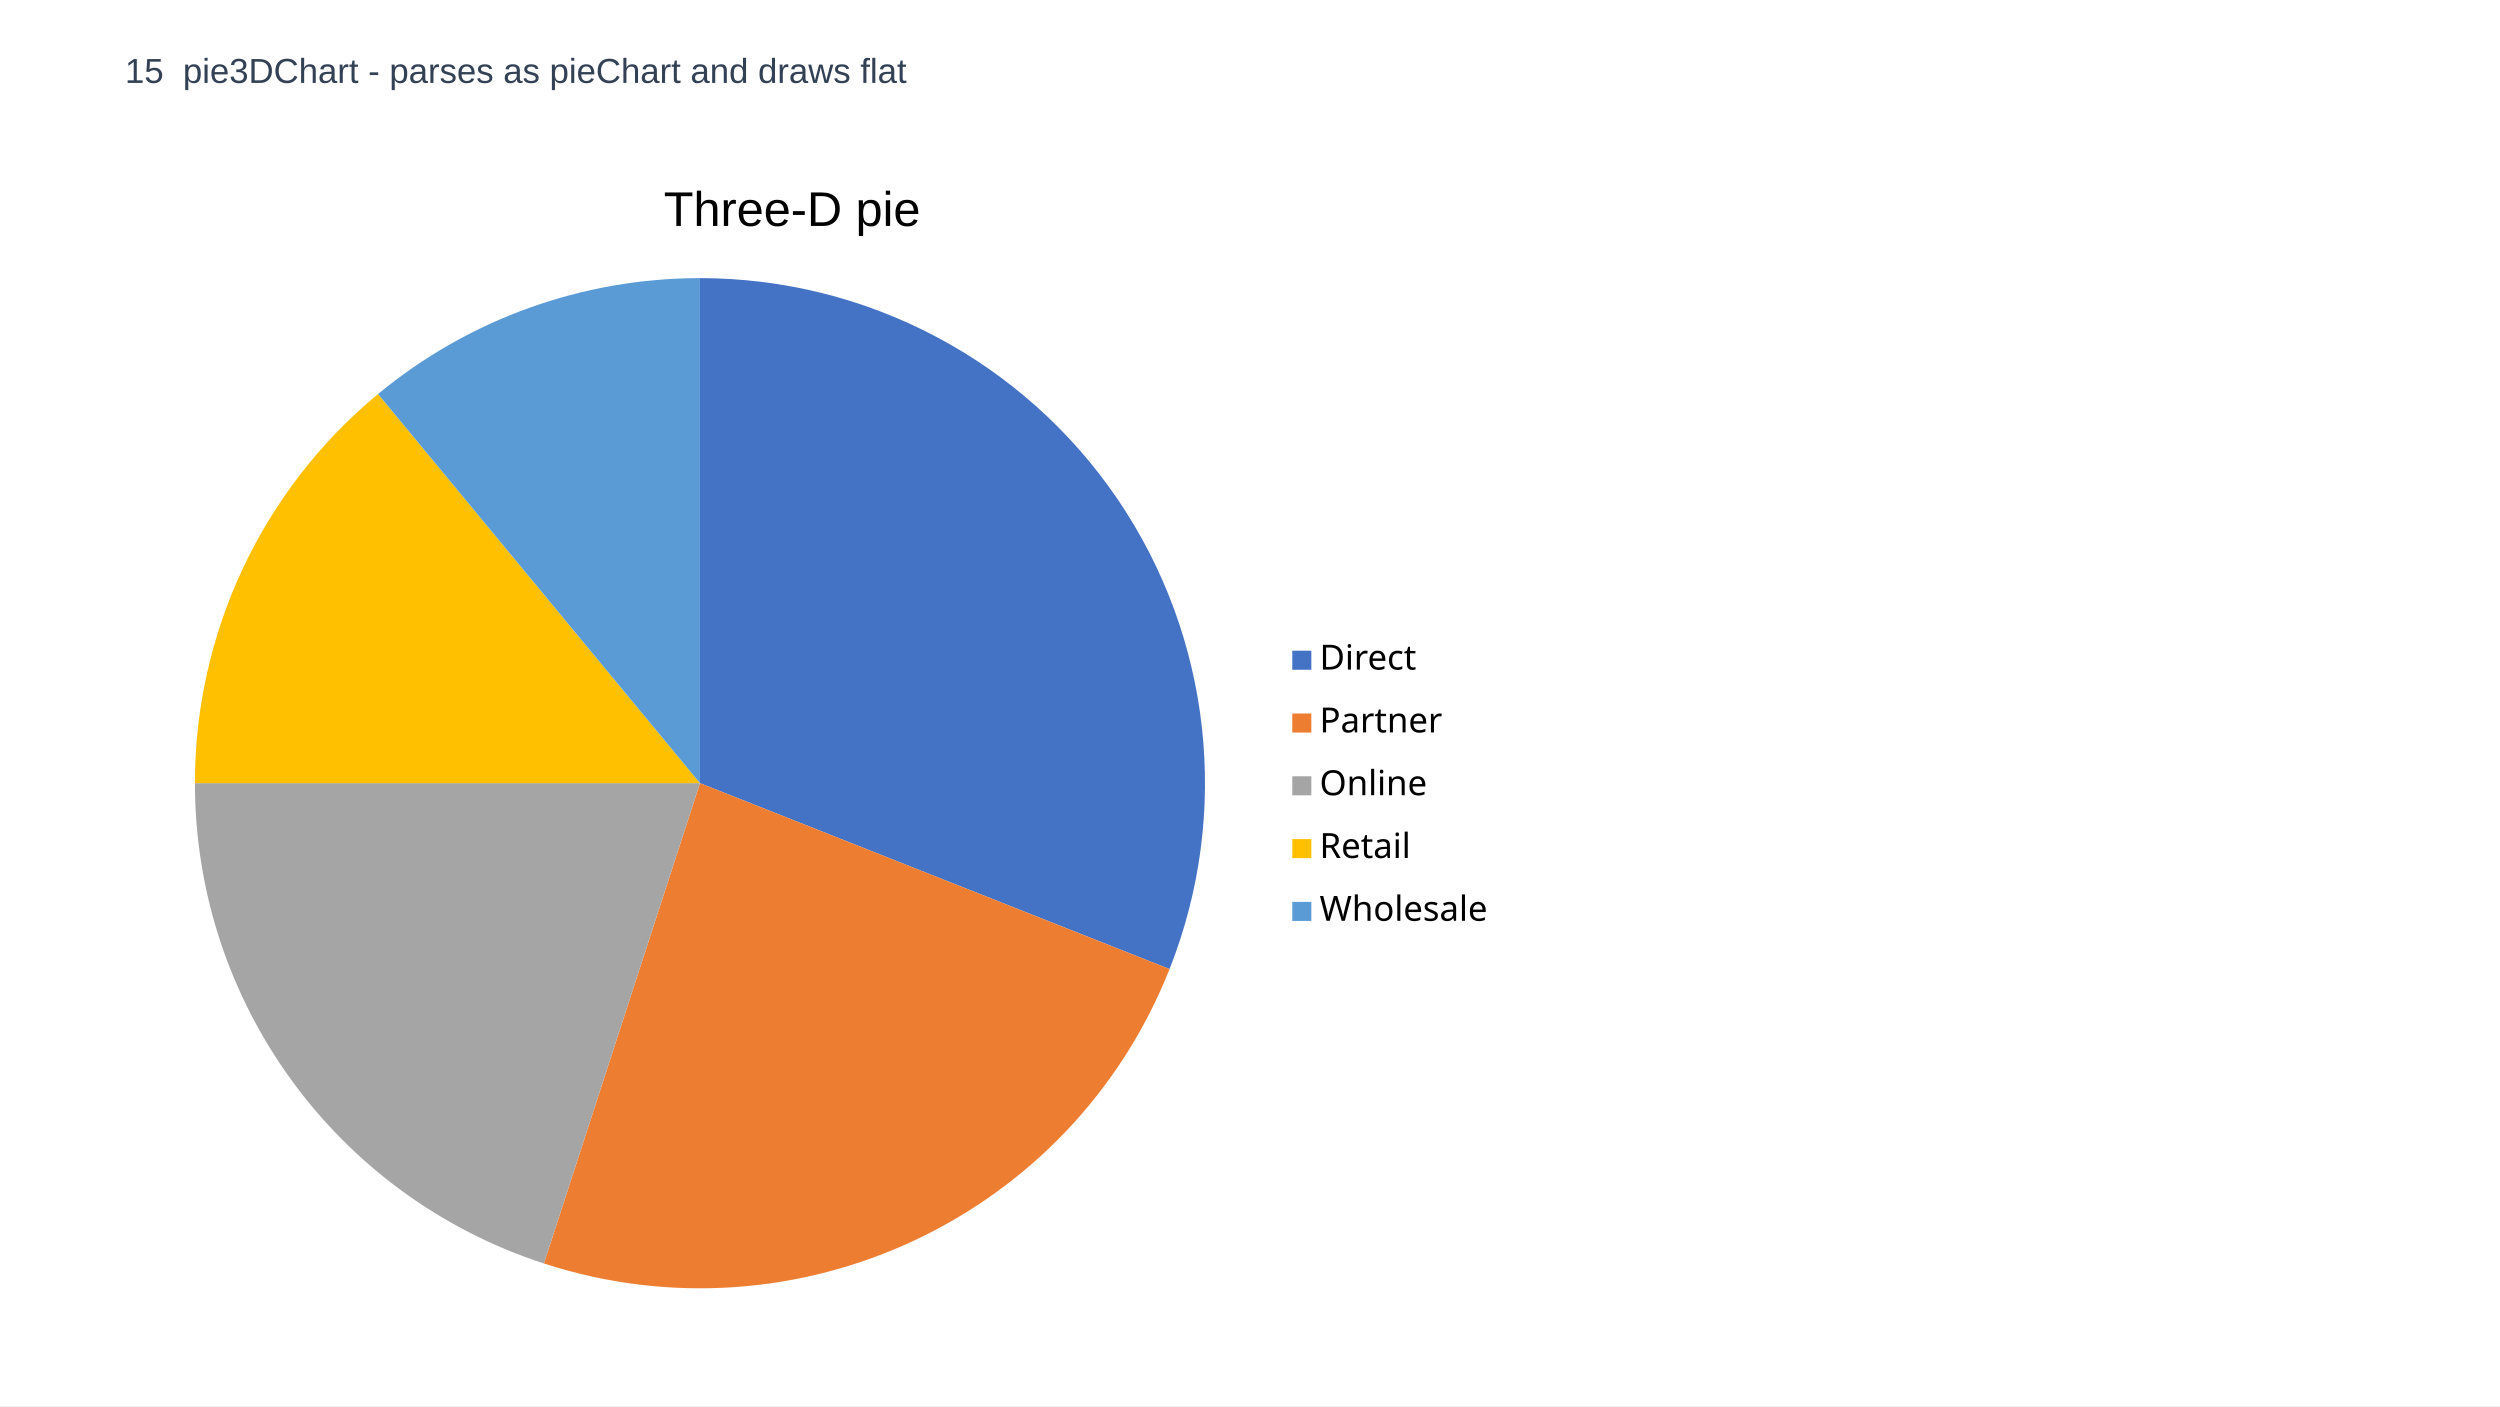
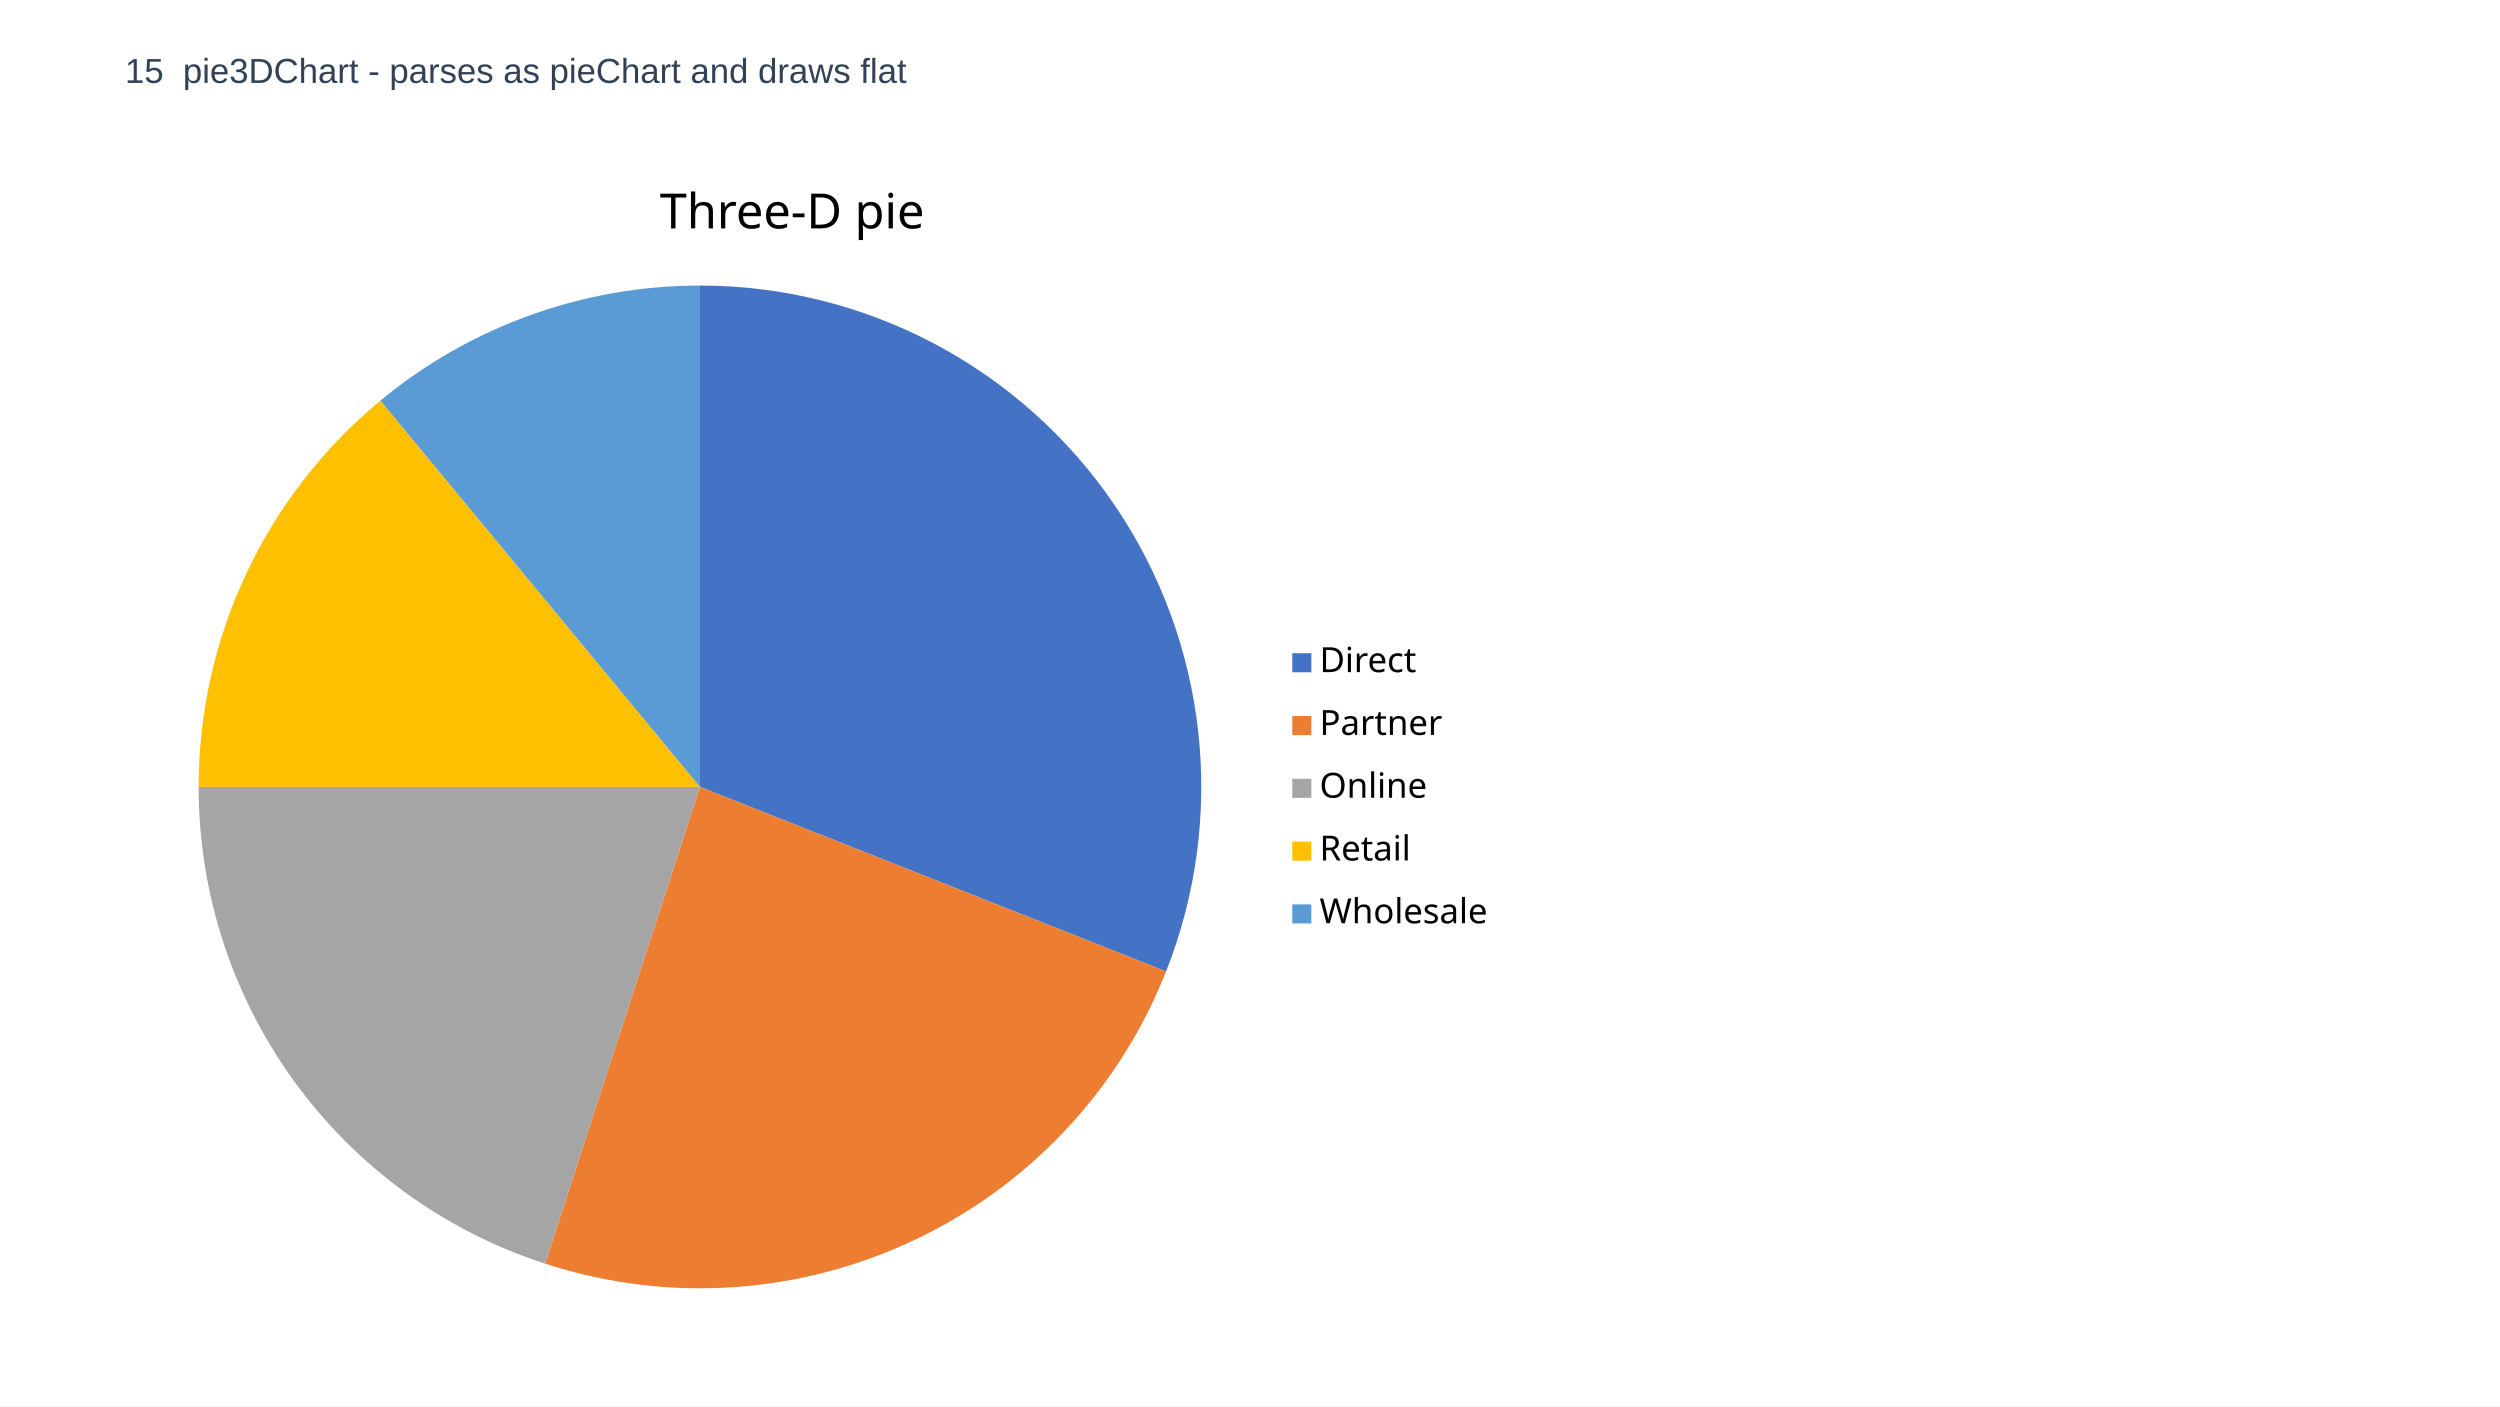
<svg xmlns="http://www.w3.org/2000/svg" viewBox="0 0 960 540" width="960" height="540">
  <rect width="960" height="540" fill="#ffffff" />
  <g role="img" aria-label="Caption" data-pptx-id="270.24" data-pptx-path="0" transform="translate(48, 18.667)">
    <rect fill="none" stroke="none" width="864" height="29.333" />
    <text x="0" y="13.174" xml:space="preserve">
      <tspan x="0" dy="0" text-anchor="start" font-size="13.333" font-family="Arial, Arimo, sans-serif" fill="#334155">15  pie3DChart - parses as pieChart and draws flat</tspan>
    </text>
  </g>
  <g role="img" aria-label="pie3DChart" data-pptx-id="270.114" data-pptx-path="1" transform="translate(48, 61.333) scale(1, 1) translate(0, 0)">
-     <g transform="translate(0, 6.981)">
-       <rect fill="none" stroke="none" width="533.333" height="31.281" />
-       <text x="0" y="18.444" xml:space="preserve">
-         <tspan x="266.667" dy="0" text-anchor="middle" font-size="18.667" font-family="Arial, Arimo, sans-serif">Three-D pie</tspan>
+     <g transform="translate(0, 9.231)">
+       <rect fill="none" stroke="none" width="533.333" height="34.18" />
+       <text x="0" y="17.141" xml:space="preserve">
+         <tspan x="266.667" dy="0" text-anchor="middle" font-size="18.667" font-family="Aptos, Carlito, sans-serif">Three-D pie</tspan>
      </text>
    </g>
-     <g transform="translate(26.85, 45.466)">
-       <path fill="#4472c4" stroke="none" d="M 145.45 -0 C 193.624 -0 238.672 23.852 265.749 63.695 C 292.827 103.538 298.42 154.204 280.686 198.994 L 145.45 145.45 Z" transform="scale(1.333333, 1.333333)" />
+     <g transform="translate(28.277, 48.32)">
+       <path fill="#4472c4" stroke="none" d="M 144.38 0 C 192.199 0 236.916 23.676 263.794 63.226 C 290.672 102.776 296.224 153.069 278.621 197.53 L 144.38 144.38 Z" transform="scale(1.333333, 1.333333)" />
    </g>
-     <g transform="translate(26.85, 45.466)">
-       <path fill="#ed7d31" stroke="none" d="M 280.686 198.994 C 252.42 270.386 173.529 307.509 100.504 283.782 L 145.45 145.45 Z" transform="scale(1.333333, 1.333333)" />
+     <g transform="translate(28.277, 48.32)">
+       <path fill="#ed7d31" stroke="none" d="M 278.621 197.53 C 250.563 268.396 172.252 305.246 99.764 281.693 L 144.38 144.38 Z" transform="scale(1.333333, 1.333333)" />
    </g>
-     <g transform="translate(26.85, 45.466)">
-       <path fill="#a5a5a5" stroke="none" d="M 100.504 283.782 C 40.575 264.31 0 208.463 0 145.45 L 145.45 145.45 Z" transform="scale(1.333333, 1.333333)" />
+     <g transform="translate(28.277, 48.32)">
+       <path fill="#a5a5a5" stroke="none" d="M 99.764 281.693 C 40.276 262.365 0 206.929 0 144.38 L 144.38 144.38 Z" transform="scale(1.333333, 1.333333)" />
    </g>
-     <g transform="translate(26.85, 45.466)">
-       <path fill="#ffc000" stroke="none" d="M 0 145.45 C 0 102.101 19.335 61.011 52.737 33.379 L 145.45 145.45 Z" transform="scale(1.333333, 1.333333)" />
+     <g transform="translate(28.277, 48.32)">
+       <path fill="#ffc000" stroke="none" d="M 0 144.38 C 0 101.35 19.193 60.562 52.349 33.133 L 144.38 144.38 Z" transform="scale(1.333333, 1.333333)" />
    </g>
-     <g transform="translate(26.85, 45.466)">
-       <path fill="#5b9bd5" stroke="none" d="M 52.737 33.379 C 78.816 11.804 111.603 -0 145.45 -0 L 145.45 145.45 Z" transform="scale(1.333333, 1.333333)" />
+     <g transform="translate(28.277, 48.32)">
+       <path fill="#5b9bd5" stroke="none" d="M 52.349 33.133 C 78.236 11.717 110.782 0 144.38 0 L 144.38 144.38 Z" transform="scale(1.333333, 1.333333)" />
    </g>
-     <g transform="translate(448.234, 188.534)">
+     <g transform="translate(448.234, 189.5)">
      <rect fill="#4472c4" stroke="none" width="7.32" height="7.32" />
    </g>
-     <g transform="translate(458.714, 183.55)">
+     <g transform="translate(458.714, 184.517)">
      <rect fill="none" stroke="none" width="48.457" height="24.414" />
      <text x="0" y="12.243" xml:space="preserve">
        <tspan x="0" dy="0" text-anchor="start" font-size="13.333" font-family="Aptos, Carlito, sans-serif" fill="#000000">Direct</tspan>
      </text>
    </g>
-     <g transform="translate(448.234, 212.647)">
+     <g transform="translate(448.234, 213.613)">
      <rect fill="#ed7d31" stroke="none" width="7.32" height="7.32" />
    </g>
-     <g transform="translate(458.714, 207.664)">
+     <g transform="translate(458.714, 208.63)">
      <rect fill="none" stroke="none" width="55.716" height="24.414" />
      <text x="0" y="12.243" xml:space="preserve">
        <tspan x="0" dy="0" text-anchor="start" font-size="13.333" font-family="Aptos, Carlito, sans-serif" fill="#000000">Partner</tspan>
      </text>
    </g>
-     <g transform="translate(448.234, 236.76)">
+     <g transform="translate(448.234, 237.727)">
      <rect fill="#a5a5a5" stroke="none" width="7.32" height="7.32" />
    </g>
-     <g transform="translate(458.714, 231.777)">
+     <g transform="translate(458.714, 232.743)">
      <rect fill="none" stroke="none" width="51.478" height="24.414" />
      <text x="0" y="12.243" xml:space="preserve">
        <tspan x="0" dy="0" text-anchor="start" font-size="13.333" font-family="Aptos, Carlito, sans-serif" fill="#000000">Online</tspan>
      </text>
    </g>
-     <g transform="translate(448.234, 260.874)">
+     <g transform="translate(448.234, 261.84)">
      <rect fill="#ffc000" stroke="none" width="7.32" height="7.32" />
    </g>
-     <g transform="translate(458.714, 255.89)">
+     <g transform="translate(458.714, 256.856)">
      <rect fill="none" stroke="none" width="46.484" height="24.414" />
      <text x="0" y="12.243" xml:space="preserve">
        <tspan x="0" dy="0" text-anchor="start" font-size="13.333" font-family="Aptos, Carlito, sans-serif" fill="#000000">Retail</tspan>
      </text>
    </g>
-     <g transform="translate(448.234, 284.987)">
+     <g transform="translate(448.234, 285.953)">
      <rect fill="#5b9bd5" stroke="none" width="7.32" height="7.32" />
    </g>
-     <g transform="translate(458.714, 280.003)">
+     <g transform="translate(458.714, 280.97)">
      <rect fill="none" stroke="none" width="65.952" height="24.414" />
      <text x="0" y="12.243" xml:space="preserve">
        <tspan x="0" dy="0" text-anchor="start" font-size="13.333" font-family="Aptos, Carlito, sans-serif" fill="#000000">Wholesale</tspan>
      </text>
    </g>
  </g>
</svg>
